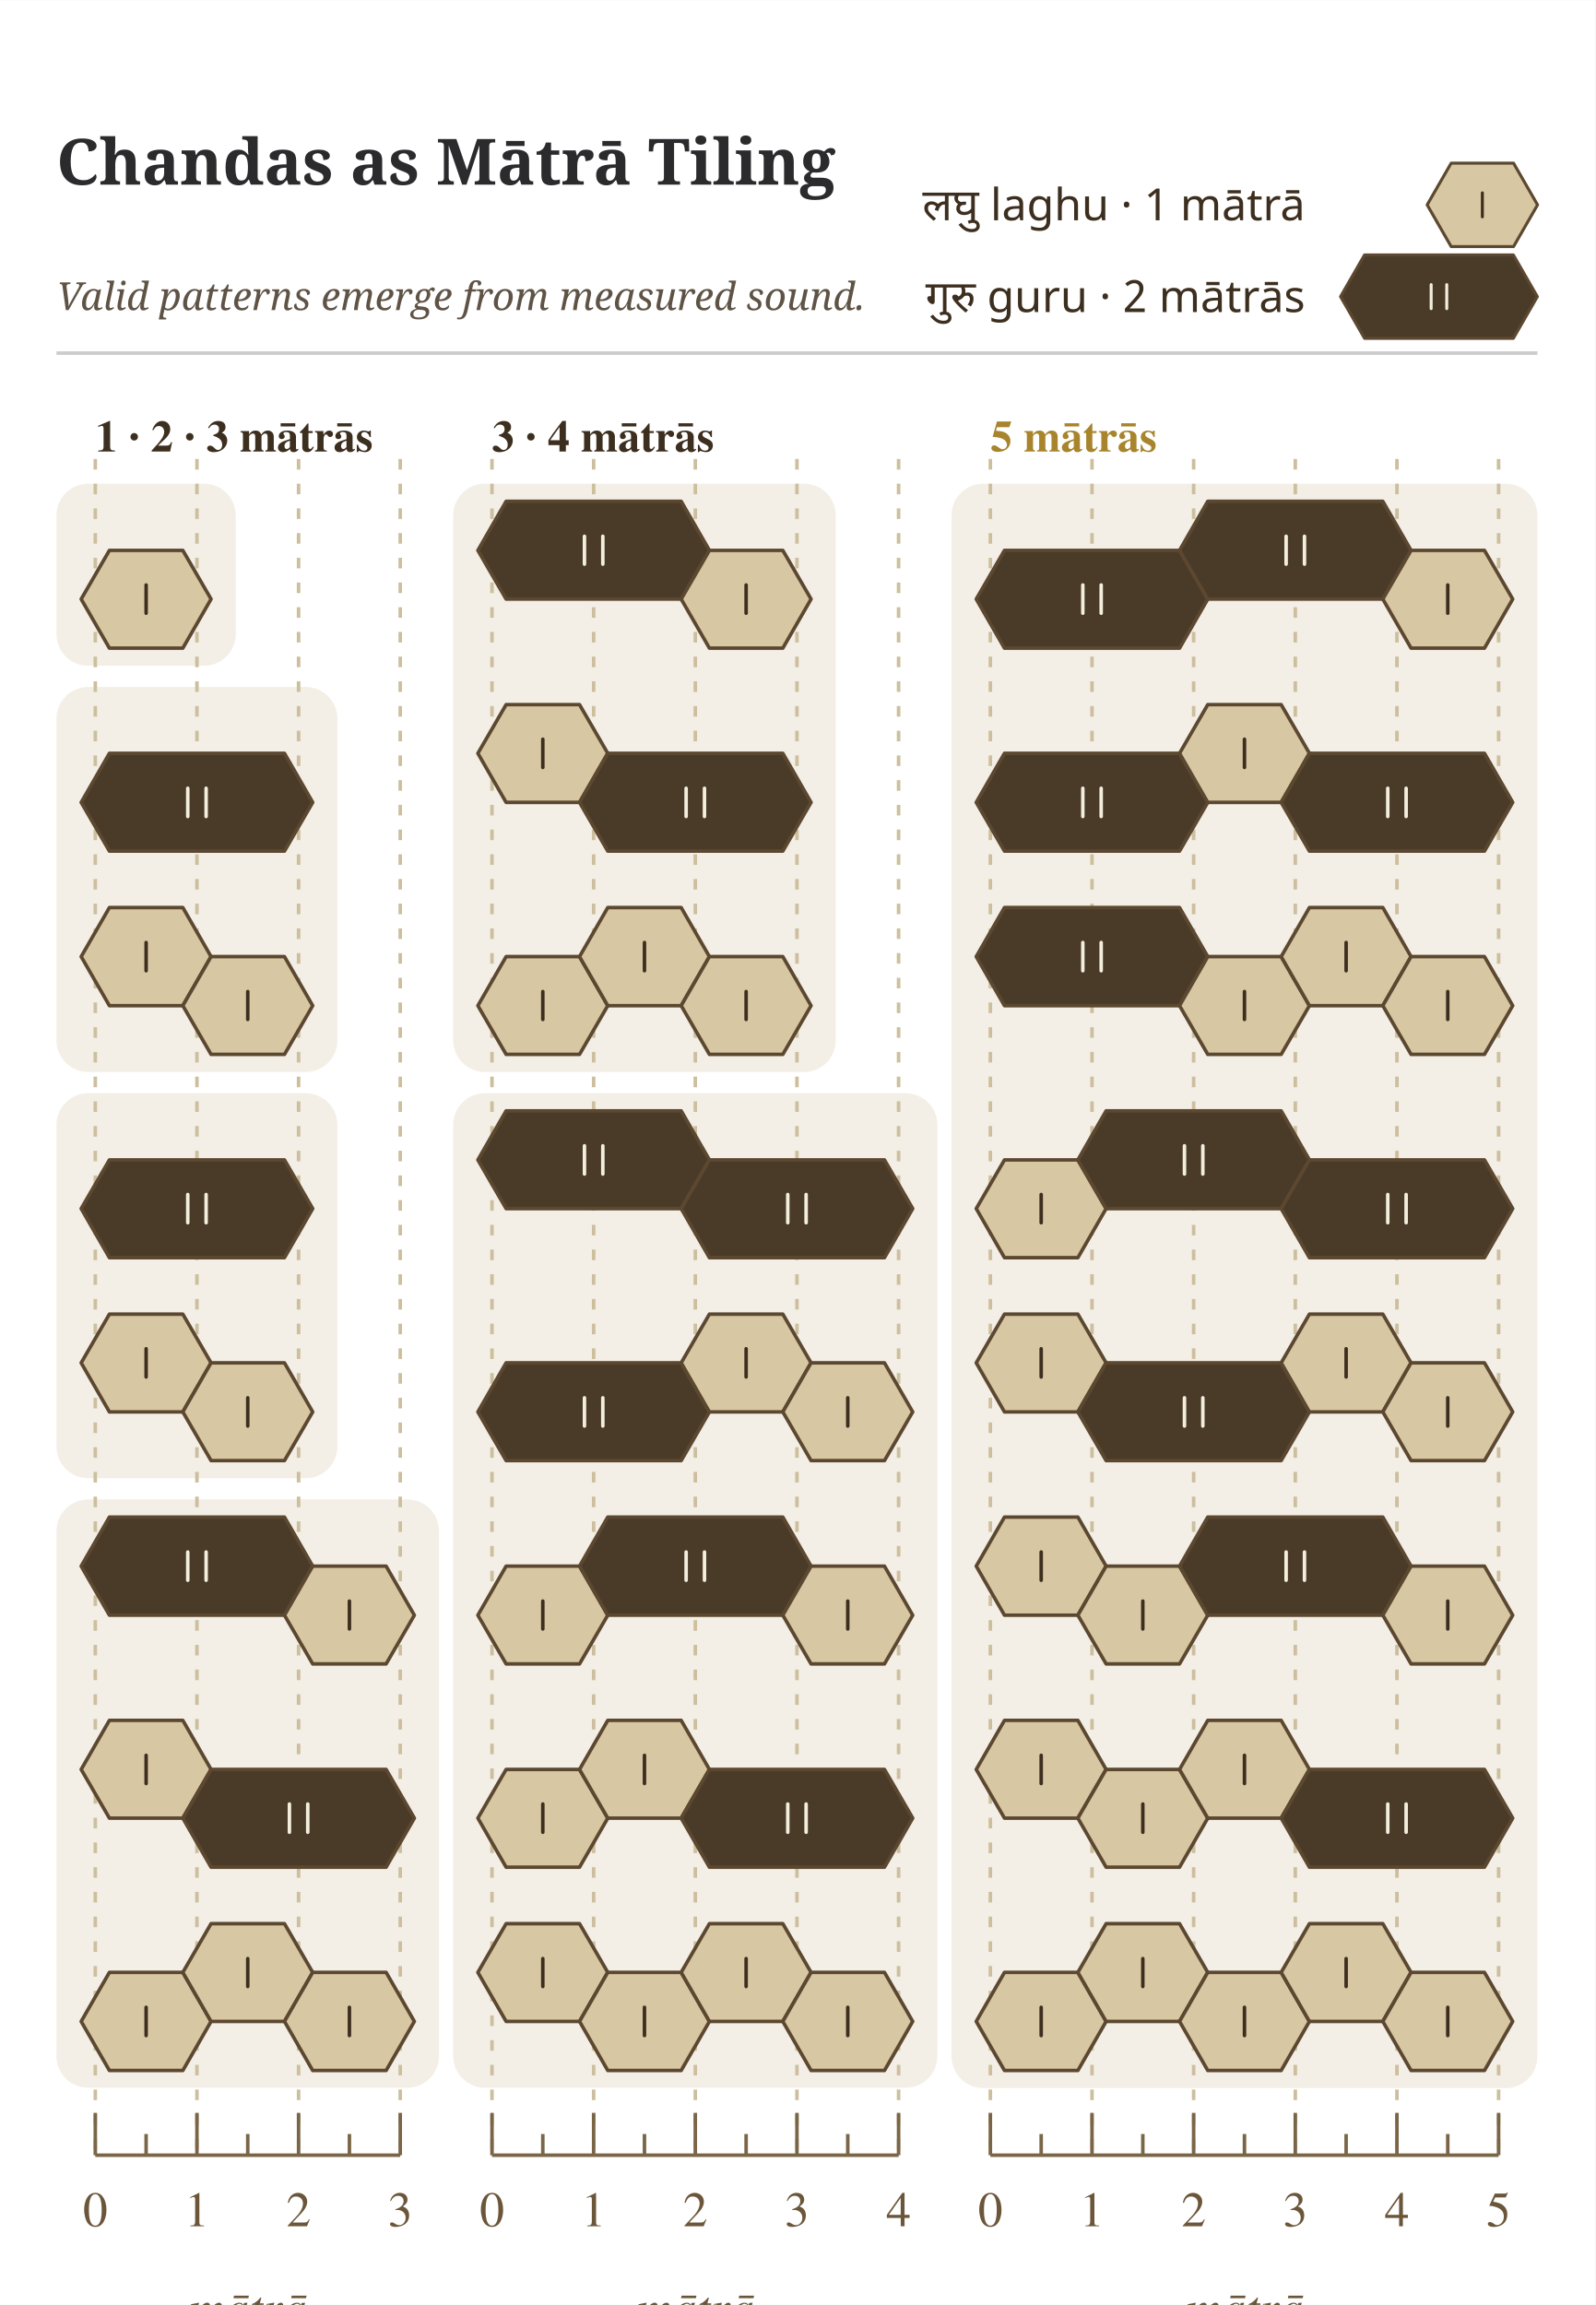
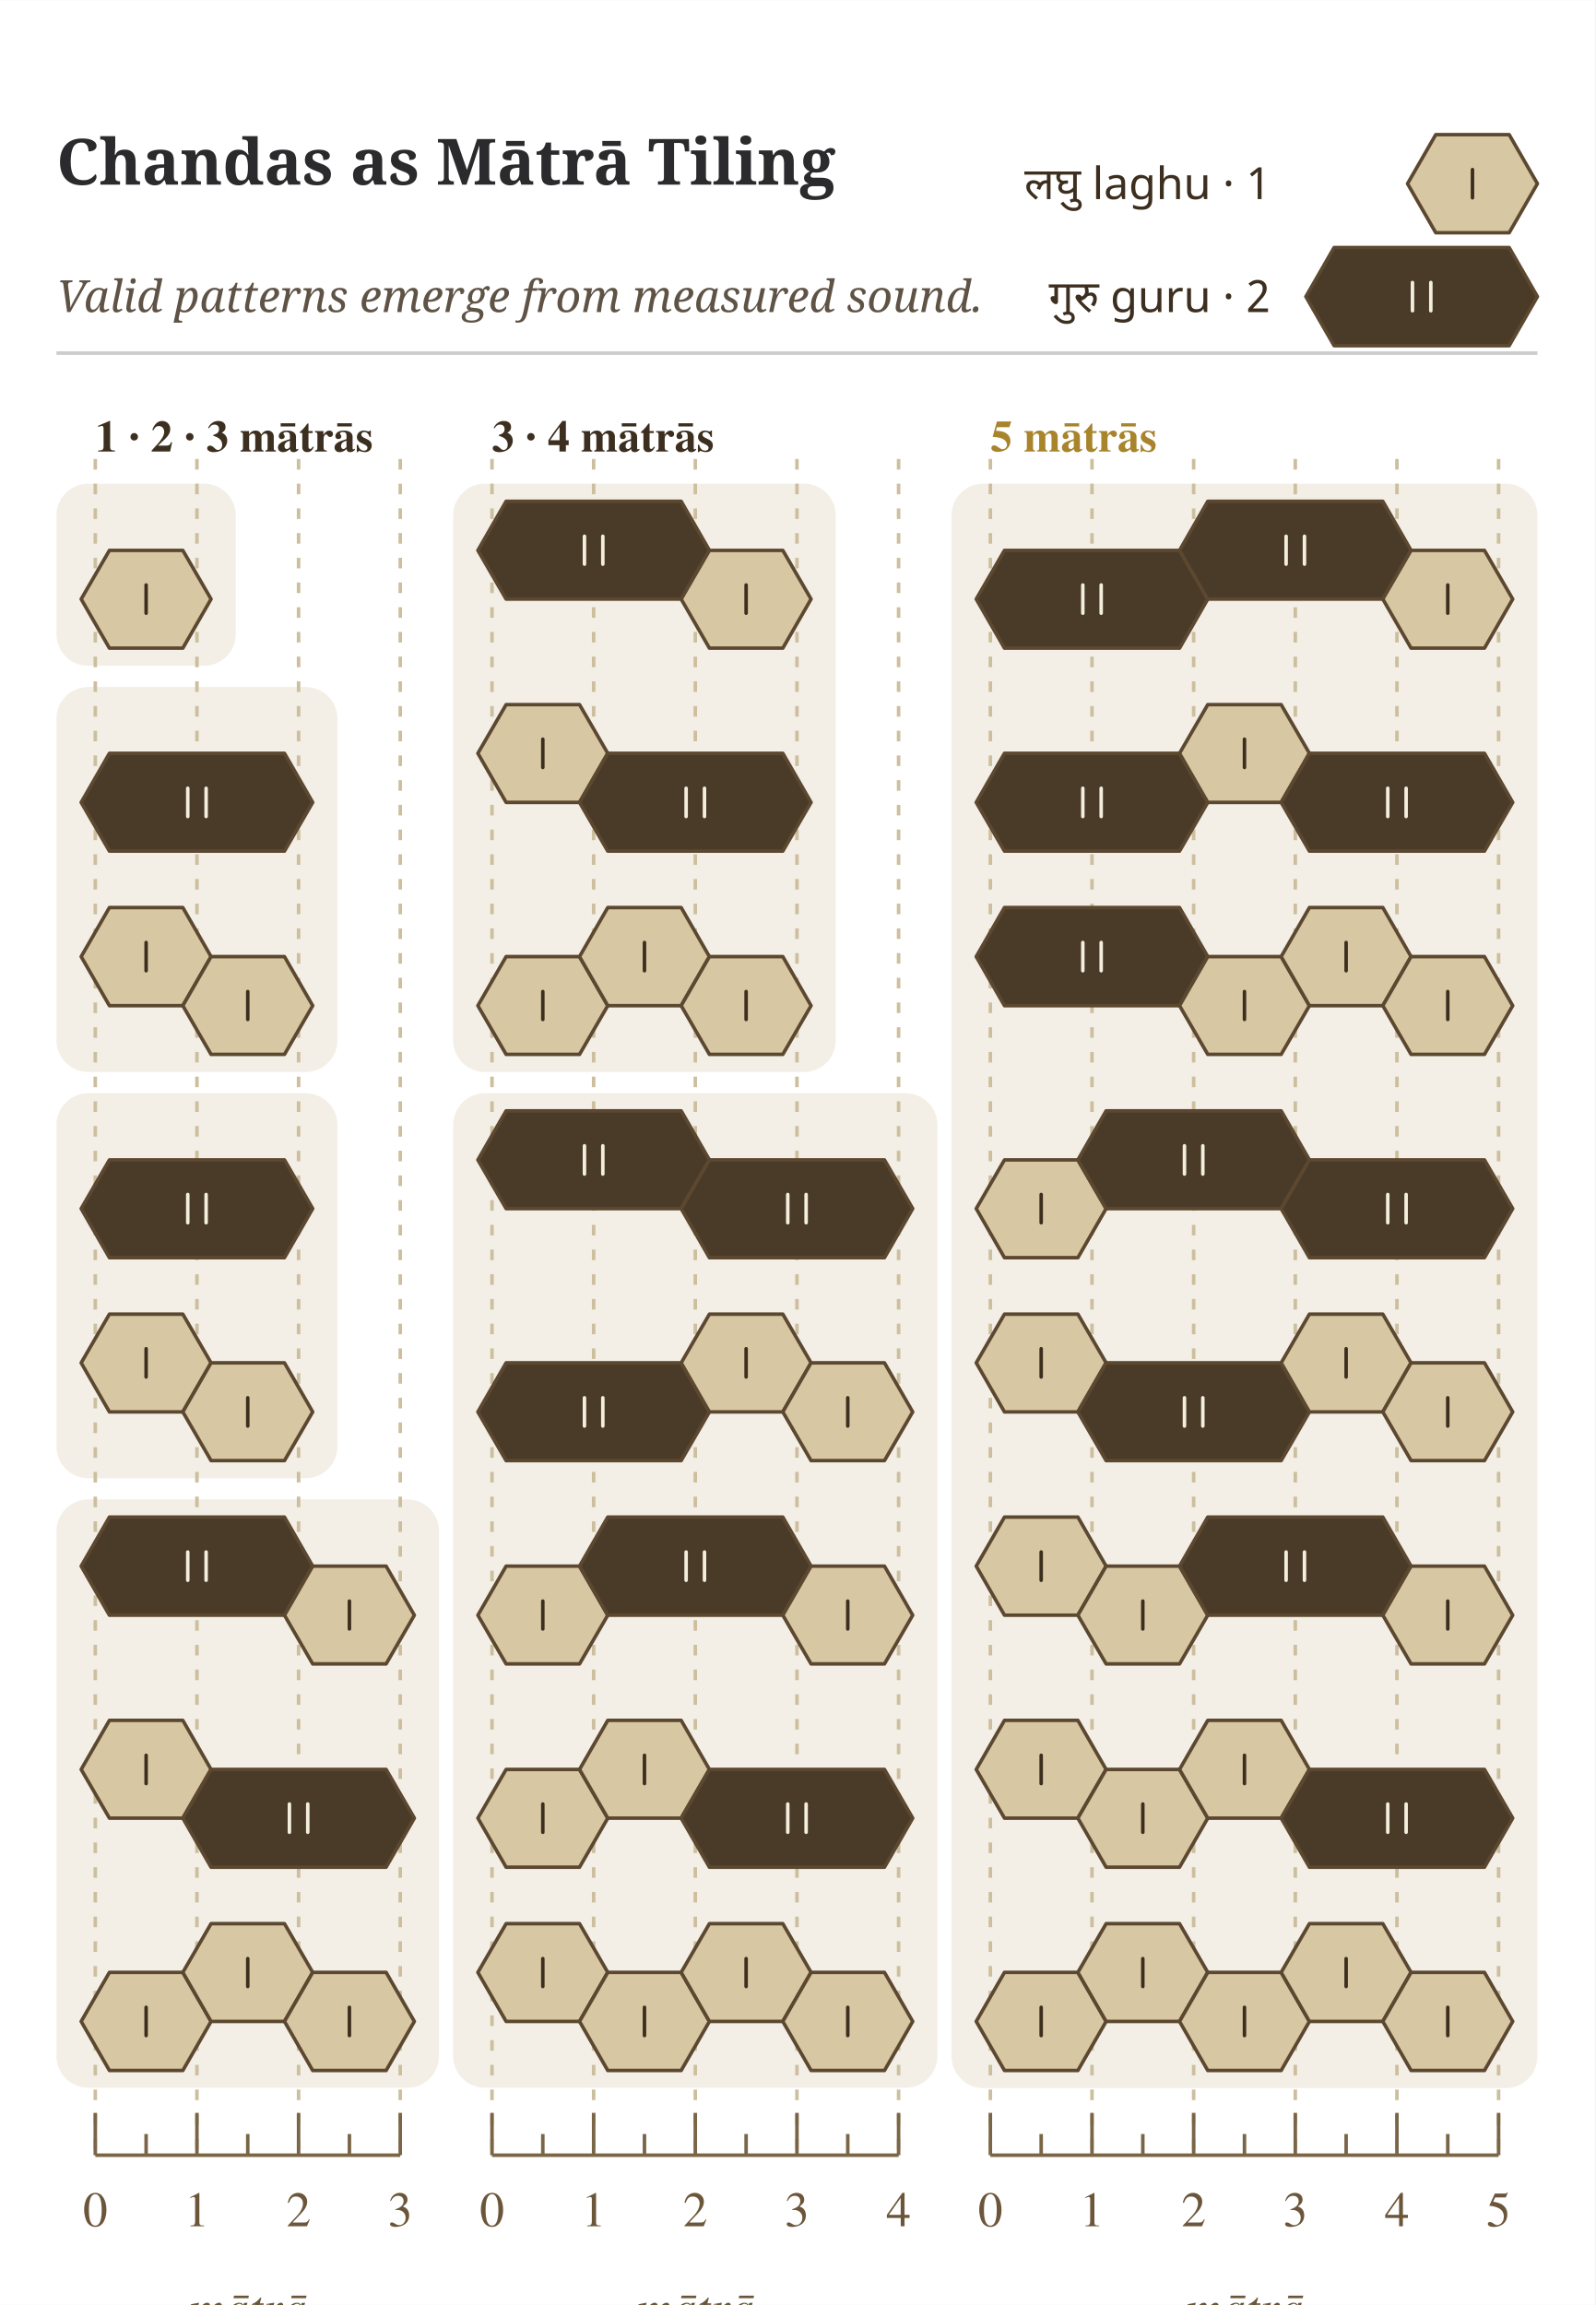
<svg xmlns="http://www.w3.org/2000/svg" viewBox="0 0 452 653" width="4.5in" height="6.502in" preserveAspectRatio="xMidYMid meet">
  <rect width="100%" height="100%" fill="#ffffff" />
  <rect x="16.0" y="137.0" width="50.8" height="51.6" rx="9" fill="#f3efe6" />
  <rect x="16.0" y="194.6" width="79.6" height="109.1" rx="9" fill="#f3efe6" />
  <rect x="16.0" y="309.7" width="79.6" height="109.1" rx="9" fill="#f3efe6" />
  <rect x="16.0" y="424.8" width="108.4" height="166.7" rx="9" fill="#f3efe6" />
  <rect x="128.4" y="137.0" width="108.4" height="166.7" rx="9" fill="#f3efe6" />
  <rect x="128.4" y="309.7" width="137.2" height="281.8" rx="9" fill="#f3efe6" />
  <rect x="269.6" y="137.0" width="166.0" height="454.6" rx="9" fill="#f3efe6" />
  <line x1="27.0" y1="130.0" x2="27.0" y2="610.6" stroke="#cdbf9e" stroke-width="1" stroke-dasharray="3,4" />
  <line x1="55.8" y1="130.0" x2="55.8" y2="610.6" stroke="#cdbf9e" stroke-width="1" stroke-dasharray="3,4" />
  <line x1="84.6" y1="130.0" x2="84.6" y2="610.6" stroke="#cdbf9e" stroke-width="1" stroke-dasharray="3,4" />
  <line x1="113.4" y1="130.0" x2="113.4" y2="610.6" stroke="#cdbf9e" stroke-width="1" stroke-dasharray="3,4" />
  <line x1="139.4" y1="130.0" x2="139.4" y2="610.6" stroke="#cdbf9e" stroke-width="1" stroke-dasharray="3,4" />
  <line x1="168.2" y1="130.0" x2="168.2" y2="610.6" stroke="#cdbf9e" stroke-width="1" stroke-dasharray="3,4" />
  <line x1="197.0" y1="130.0" x2="197.0" y2="610.6" stroke="#cdbf9e" stroke-width="1" stroke-dasharray="3,4" />
  <line x1="225.8" y1="130.0" x2="225.8" y2="610.6" stroke="#cdbf9e" stroke-width="1" stroke-dasharray="3,4" />
  <line x1="254.6" y1="130.0" x2="254.6" y2="610.6" stroke="#cdbf9e" stroke-width="1" stroke-dasharray="3,4" />
  <line x1="280.6" y1="130.0" x2="280.6" y2="610.6" stroke="#cdbf9e" stroke-width="1" stroke-dasharray="3,4" />
  <line x1="309.4" y1="130.0" x2="309.4" y2="610.6" stroke="#cdbf9e" stroke-width="1" stroke-dasharray="3,4" />
  <line x1="338.2" y1="130.0" x2="338.2" y2="610.6" stroke="#cdbf9e" stroke-width="1" stroke-dasharray="3,4" />
  <line x1="367.0" y1="130.0" x2="367.0" y2="610.6" stroke="#cdbf9e" stroke-width="1" stroke-dasharray="3,4" />
  <line x1="395.8" y1="130.0" x2="395.8" y2="610.6" stroke="#cdbf9e" stroke-width="1" stroke-dasharray="3,4" />
  <line x1="424.6" y1="130.0" x2="424.6" y2="610.6" stroke="#cdbf9e" stroke-width="1" stroke-dasharray="3,4" />
  <polygon points="31.0,155.9 51.8,155.9 59.8,169.7 51.8,183.6 31.0,183.6 23.0,169.7" fill="#d8c7a3" stroke="#5c4830" stroke-width="1" stroke-linejoin="round" />
  <line x1="41.4" y1="165.7" x2="41.4" y2="173.7" stroke="#3d2f1f" stroke-width="1.0" stroke-linecap="round" />
  <polygon points="31.0,213.4 80.6,213.4 88.6,227.3 80.6,241.1 31.0,241.1 23.0,227.3" fill="#4a3a28" stroke="#5c4830" stroke-width="1" stroke-linejoin="round" />
  <line x1="53.2" y1="223.3" x2="53.2" y2="231.3" stroke="#f4eedd" stroke-width="1.0" stroke-linecap="round" />
  <line x1="58.4" y1="223.3" x2="58.4" y2="231.3" stroke="#f4eedd" stroke-width="1.0" stroke-linecap="round" />
  <polygon points="31.0,257.1 51.8,257.1 59.8,271.0 51.8,284.9 31.0,284.9 23.0,271.0" fill="#d8c7a3" stroke="#5c4830" stroke-width="1" stroke-linejoin="round" />
  <polygon points="59.8,271.0 80.6,271.0 88.6,284.9 80.6,298.7 59.8,298.7 51.8,284.9" fill="#d8c7a3" stroke="#5c4830" stroke-width="1" stroke-linejoin="round" />
  <line x1="41.4" y1="267.0" x2="41.4" y2="275.0" stroke="#3d2f1f" stroke-width="1.0" stroke-linecap="round" />
  <line x1="70.2" y1="280.9" x2="70.2" y2="288.8" stroke="#3d2f1f" stroke-width="1.0" stroke-linecap="round" />
  <polygon points="31.0,328.6 80.6,328.6 88.6,342.4 80.6,356.3 31.0,356.3 23.0,342.4" fill="#4a3a28" stroke="#5c4830" stroke-width="1" stroke-linejoin="round" />
  <line x1="53.2" y1="338.4" x2="53.2" y2="346.4" stroke="#f4eedd" stroke-width="1.0" stroke-linecap="round" />
  <line x1="58.4" y1="338.4" x2="58.4" y2="346.4" stroke="#f4eedd" stroke-width="1.0" stroke-linecap="round" />
  <polygon points="31.0,372.3 51.8,372.3 59.8,386.1 51.8,400.0 31.0,400.0 23.0,386.1" fill="#d8c7a3" stroke="#5c4830" stroke-width="1" stroke-linejoin="round" />
  <polygon points="59.8,386.1 80.6,386.1 88.6,400.0 80.6,413.8 59.8,413.8 51.8,400.0" fill="#d8c7a3" stroke="#5c4830" stroke-width="1" stroke-linejoin="round" />
  <line x1="41.4" y1="382.1" x2="41.4" y2="390.1" stroke="#3d2f1f" stroke-width="1.0" stroke-linecap="round" />
  <line x1="70.2" y1="396.0" x2="70.2" y2="404.0" stroke="#3d2f1f" stroke-width="1.0" stroke-linecap="round" />
  <polygon points="31.0,429.8 80.6,429.8 88.6,443.7 80.6,457.6 31.0,457.6 23.0,443.7" fill="#4a3a28" stroke="#5c4830" stroke-width="1" stroke-linejoin="round" />
  <polygon points="88.6,443.7 109.4,443.7 117.4,457.6 109.4,471.4 88.6,471.4 80.6,457.6" fill="#d8c7a3" stroke="#5c4830" stroke-width="1" stroke-linejoin="round" />
  <line x1="53.2" y1="439.7" x2="53.2" y2="447.7" stroke="#f4eedd" stroke-width="1.0" stroke-linecap="round" />
  <line x1="58.4" y1="439.7" x2="58.4" y2="447.7" stroke="#f4eedd" stroke-width="1.0" stroke-linecap="round" />
  <line x1="99.0" y1="453.6" x2="99.0" y2="461.5" stroke="#3d2f1f" stroke-width="1.0" stroke-linecap="round" />
  <polygon points="31.0,487.4 51.8,487.4 59.8,501.3 51.8,515.1 31.0,515.1 23.0,501.3" fill="#d8c7a3" stroke="#5c4830" stroke-width="1" stroke-linejoin="round" />
  <polygon points="59.8,501.3 109.4,501.3 117.4,515.1 109.4,529.0 59.8,529.0 51.8,515.1" fill="#4a3a28" stroke="#5c4830" stroke-width="1" stroke-linejoin="round" />
  <line x1="41.4" y1="497.3" x2="41.4" y2="505.3" stroke="#3d2f1f" stroke-width="1.0" stroke-linecap="round" />
  <line x1="82.0" y1="511.1" x2="82.0" y2="519.1" stroke="#f4eedd" stroke-width="1.0" stroke-linecap="round" />
  <line x1="87.2" y1="511.1" x2="87.2" y2="519.1" stroke="#f4eedd" stroke-width="1.0" stroke-linecap="round" />
  <polygon points="31.0,558.8 51.8,558.8 59.8,572.7 51.8,586.6 31.0,586.6 23.0,572.7" fill="#d8c7a3" stroke="#5c4830" stroke-width="1" stroke-linejoin="round" />
  <polygon points="59.8,545.0 80.6,545.0 88.6,558.8 80.6,572.7 59.8,572.7 51.8,558.8" fill="#d8c7a3" stroke="#5c4830" stroke-width="1" stroke-linejoin="round" />
  <polygon points="88.6,558.8 109.4,558.8 117.4,572.7 109.4,586.6 88.6,586.6 80.6,572.7" fill="#d8c7a3" stroke="#5c4830" stroke-width="1" stroke-linejoin="round" />
  <line x1="41.4" y1="568.7" x2="41.4" y2="576.7" stroke="#3d2f1f" stroke-width="1.0" stroke-linecap="round" />
  <line x1="70.2" y1="554.9" x2="70.2" y2="562.8" stroke="#3d2f1f" stroke-width="1.0" stroke-linecap="round" />
  <line x1="99.0" y1="568.7" x2="99.0" y2="576.7" stroke="#3d2f1f" stroke-width="1.0" stroke-linecap="round" />
  <polygon points="143.4,142.0 193.0,142.0 201.0,155.9 193.0,169.7 143.4,169.7 135.4,155.9" fill="#4a3a28" stroke="#5c4830" stroke-width="1" stroke-linejoin="round" />
  <polygon points="201.0,155.9 221.8,155.9 229.8,169.7 221.8,183.6 201.0,183.6 193.0,169.7" fill="#d8c7a3" stroke="#5c4830" stroke-width="1" stroke-linejoin="round" />
  <line x1="165.6" y1="151.9" x2="165.6" y2="159.8" stroke="#f4eedd" stroke-width="1.0" stroke-linecap="round" />
  <line x1="170.8" y1="151.9" x2="170.8" y2="159.8" stroke="#f4eedd" stroke-width="1.0" stroke-linecap="round" />
  <line x1="211.4" y1="165.7" x2="211.4" y2="173.7" stroke="#3d2f1f" stroke-width="1.0" stroke-linecap="round" />
  <polygon points="143.4,199.6 164.2,199.6 172.2,213.4 164.2,227.3 143.4,227.3 135.4,213.4" fill="#d8c7a3" stroke="#5c4830" stroke-width="1" stroke-linejoin="round" />
  <polygon points="172.2,213.4 221.8,213.4 229.8,227.3 221.8,241.1 172.2,241.1 164.2,227.3" fill="#4a3a28" stroke="#5c4830" stroke-width="1" stroke-linejoin="round" />
  <line x1="153.8" y1="209.4" x2="153.8" y2="217.4" stroke="#3d2f1f" stroke-width="1.0" stroke-linecap="round" />
  <line x1="194.4" y1="223.3" x2="194.4" y2="231.3" stroke="#f4eedd" stroke-width="1.0" stroke-linecap="round" />
  <line x1="199.6" y1="223.3" x2="199.6" y2="231.3" stroke="#f4eedd" stroke-width="1.0" stroke-linecap="round" />
  <polygon points="143.4,271.0 164.2,271.0 172.2,284.9 164.2,298.7 143.4,298.7 135.4,284.9" fill="#d8c7a3" stroke="#5c4830" stroke-width="1" stroke-linejoin="round" />
  <polygon points="172.2,257.1 193.0,257.1 201.0,271.0 193.0,284.9 172.2,284.9 164.2,271.0" fill="#d8c7a3" stroke="#5c4830" stroke-width="1" stroke-linejoin="round" />
  <polygon points="201.0,271.0 221.8,271.0 229.8,284.9 221.8,298.7 201.0,298.7 193.0,284.9" fill="#d8c7a3" stroke="#5c4830" stroke-width="1" stroke-linejoin="round" />
  <line x1="153.8" y1="280.9" x2="153.8" y2="288.8" stroke="#3d2f1f" stroke-width="1.0" stroke-linecap="round" />
  <line x1="182.6" y1="267.0" x2="182.6" y2="275.0" stroke="#3d2f1f" stroke-width="1.0" stroke-linecap="round" />
  <line x1="211.4" y1="280.9" x2="211.4" y2="288.8" stroke="#3d2f1f" stroke-width="1.0" stroke-linecap="round" />
  <polygon points="143.4,314.7 193.0,314.7 201.0,328.6 193.0,342.4 143.4,342.4 135.4,328.6" fill="#4a3a28" stroke="#5c4830" stroke-width="1" stroke-linejoin="round" />
  <polygon points="201.0,328.6 250.6,328.6 258.6,342.4 250.6,356.3 201.0,356.3 193.0,342.4" fill="#4a3a28" stroke="#5c4830" stroke-width="1" stroke-linejoin="round" />
  <line x1="165.6" y1="324.6" x2="165.6" y2="332.6" stroke="#f4eedd" stroke-width="1.0" stroke-linecap="round" />
  <line x1="170.8" y1="324.6" x2="170.8" y2="332.6" stroke="#f4eedd" stroke-width="1.0" stroke-linecap="round" />
  <line x1="223.2" y1="338.4" x2="223.2" y2="346.4" stroke="#f4eedd" stroke-width="1.0" stroke-linecap="round" />
  <line x1="228.4" y1="338.4" x2="228.4" y2="346.4" stroke="#f4eedd" stroke-width="1.0" stroke-linecap="round" />
  <polygon points="143.4,386.1 193.0,386.1 201.0,400.0 193.0,413.8 143.4,413.8 135.4,400.0" fill="#4a3a28" stroke="#5c4830" stroke-width="1" stroke-linejoin="round" />
  <polygon points="201.0,372.3 221.8,372.3 229.8,386.1 221.8,400.0 201.0,400.0 193.0,386.1" fill="#d8c7a3" stroke="#5c4830" stroke-width="1" stroke-linejoin="round" />
  <polygon points="229.8,386.1 250.6,386.1 258.6,400.0 250.6,413.8 229.8,413.8 221.8,400.0" fill="#d8c7a3" stroke="#5c4830" stroke-width="1" stroke-linejoin="round" />
  <line x1="165.6" y1="396.0" x2="165.6" y2="404.0" stroke="#f4eedd" stroke-width="1.0" stroke-linecap="round" />
  <line x1="170.8" y1="396.0" x2="170.8" y2="404.0" stroke="#f4eedd" stroke-width="1.0" stroke-linecap="round" />
  <line x1="211.4" y1="382.1" x2="211.4" y2="390.1" stroke="#3d2f1f" stroke-width="1.0" stroke-linecap="round" />
  <line x1="240.2" y1="396.0" x2="240.2" y2="404.0" stroke="#3d2f1f" stroke-width="1.0" stroke-linecap="round" />
  <polygon points="143.4,443.7 164.2,443.7 172.2,457.6 164.2,471.4 143.4,471.4 135.4,457.6" fill="#d8c7a3" stroke="#5c4830" stroke-width="1" stroke-linejoin="round" />
  <polygon points="172.2,429.8 221.8,429.8 229.8,443.7 221.8,457.6 172.2,457.6 164.2,443.7" fill="#4a3a28" stroke="#5c4830" stroke-width="1" stroke-linejoin="round" />
  <polygon points="229.8,443.7 250.6,443.7 258.6,457.6 250.6,471.4 229.8,471.4 221.8,457.6" fill="#d8c7a3" stroke="#5c4830" stroke-width="1" stroke-linejoin="round" />
  <line x1="153.8" y1="453.6" x2="153.8" y2="461.5" stroke="#3d2f1f" stroke-width="1.0" stroke-linecap="round" />
  <line x1="194.4" y1="439.7" x2="194.4" y2="447.7" stroke="#f4eedd" stroke-width="1.0" stroke-linecap="round" />
  <line x1="199.6" y1="439.7" x2="199.6" y2="447.7" stroke="#f4eedd" stroke-width="1.0" stroke-linecap="round" />
  <line x1="240.2" y1="453.6" x2="240.2" y2="461.5" stroke="#3d2f1f" stroke-width="1.0" stroke-linecap="round" />
  <polygon points="143.4,501.3 164.2,501.3 172.2,515.1 164.2,529.0 143.4,529.0 135.4,515.1" fill="#d8c7a3" stroke="#5c4830" stroke-width="1" stroke-linejoin="round" />
  <polygon points="172.2,487.4 193.0,487.4 201.0,501.3 193.0,515.1 172.2,515.1 164.2,501.3" fill="#d8c7a3" stroke="#5c4830" stroke-width="1" stroke-linejoin="round" />
  <polygon points="201.0,501.3 250.6,501.3 258.6,515.1 250.6,529.0 201.0,529.0 193.0,515.1" fill="#4a3a28" stroke="#5c4830" stroke-width="1" stroke-linejoin="round" />
  <line x1="153.8" y1="511.1" x2="153.8" y2="519.1" stroke="#3d2f1f" stroke-width="1.0" stroke-linecap="round" />
  <line x1="182.6" y1="497.3" x2="182.6" y2="505.3" stroke="#3d2f1f" stroke-width="1.0" stroke-linecap="round" />
  <line x1="223.2" y1="511.1" x2="223.2" y2="519.1" stroke="#f4eedd" stroke-width="1.0" stroke-linecap="round" />
  <line x1="228.4" y1="511.1" x2="228.4" y2="519.1" stroke="#f4eedd" stroke-width="1.0" stroke-linecap="round" />
  <polygon points="143.4,545.0 164.2,545.0 172.2,558.8 164.2,572.7 143.4,572.7 135.4,558.8" fill="#d8c7a3" stroke="#5c4830" stroke-width="1" stroke-linejoin="round" />
  <polygon points="172.2,558.8 193.0,558.8 201.0,572.7 193.0,586.6 172.2,586.6 164.2,572.7" fill="#d8c7a3" stroke="#5c4830" stroke-width="1" stroke-linejoin="round" />
  <polygon points="201.0,545.0 221.8,545.0 229.8,558.8 221.8,572.7 201.0,572.7 193.0,558.8" fill="#d8c7a3" stroke="#5c4830" stroke-width="1" stroke-linejoin="round" />
  <polygon points="229.8,558.8 250.6,558.8 258.6,572.7 250.6,586.6 229.8,586.6 221.8,572.7" fill="#d8c7a3" stroke="#5c4830" stroke-width="1" stroke-linejoin="round" />
  <line x1="153.8" y1="554.9" x2="153.8" y2="562.8" stroke="#3d2f1f" stroke-width="1.0" stroke-linecap="round" />
  <line x1="182.6" y1="568.7" x2="182.6" y2="576.7" stroke="#3d2f1f" stroke-width="1.0" stroke-linecap="round" />
  <line x1="211.4" y1="554.9" x2="211.4" y2="562.8" stroke="#3d2f1f" stroke-width="1.0" stroke-linecap="round" />
  <line x1="240.2" y1="568.7" x2="240.2" y2="576.7" stroke="#3d2f1f" stroke-width="1.0" stroke-linecap="round" />
  <polygon points="284.6,155.9 334.2,155.9 342.2,169.7 334.2,183.6 284.6,183.6 276.6,169.7" fill="#4a3a28" stroke="#5c4830" stroke-width="1" stroke-linejoin="round" />
  <polygon points="342.2,142.0 391.8,142.0 399.8,155.9 391.8,169.7 342.2,169.7 334.2,155.9" fill="#4a3a28" stroke="#5c4830" stroke-width="1" stroke-linejoin="round" />
  <polygon points="399.8,155.9 420.6,155.9 428.6,169.7 420.6,183.6 399.8,183.6 391.8,169.7" fill="#d8c7a3" stroke="#5c4830" stroke-width="1" stroke-linejoin="round" />
  <line x1="306.8" y1="165.7" x2="306.8" y2="173.7" stroke="#f4eedd" stroke-width="1.0" stroke-linecap="round" />
  <line x1="312.0" y1="165.7" x2="312.0" y2="173.7" stroke="#f4eedd" stroke-width="1.0" stroke-linecap="round" />
  <line x1="364.4" y1="151.9" x2="364.4" y2="159.8" stroke="#f4eedd" stroke-width="1.0" stroke-linecap="round" />
  <line x1="369.6" y1="151.9" x2="369.6" y2="159.8" stroke="#f4eedd" stroke-width="1.0" stroke-linecap="round" />
  <line x1="410.2" y1="165.7" x2="410.2" y2="173.7" stroke="#3d2f1f" stroke-width="1.0" stroke-linecap="round" />
  <polygon points="284.6,213.4 334.2,213.4 342.2,227.3 334.2,241.1 284.6,241.1 276.6,227.3" fill="#4a3a28" stroke="#5c4830" stroke-width="1" stroke-linejoin="round" />
  <polygon points="342.2,199.6 363.0,199.6 371.0,213.4 363.0,227.3 342.2,227.3 334.2,213.4" fill="#d8c7a3" stroke="#5c4830" stroke-width="1" stroke-linejoin="round" />
  <polygon points="371.0,213.4 420.6,213.4 428.6,227.3 420.6,241.1 371.0,241.1 363.0,227.3" fill="#4a3a28" stroke="#5c4830" stroke-width="1" stroke-linejoin="round" />
  <line x1="306.8" y1="223.3" x2="306.8" y2="231.3" stroke="#f4eedd" stroke-width="1.0" stroke-linecap="round" />
  <line x1="312.0" y1="223.3" x2="312.0" y2="231.3" stroke="#f4eedd" stroke-width="1.0" stroke-linecap="round" />
  <line x1="352.6" y1="209.4" x2="352.6" y2="217.4" stroke="#3d2f1f" stroke-width="1.0" stroke-linecap="round" />
  <line x1="393.2" y1="223.3" x2="393.2" y2="231.3" stroke="#f4eedd" stroke-width="1.0" stroke-linecap="round" />
  <line x1="398.4" y1="223.3" x2="398.4" y2="231.3" stroke="#f4eedd" stroke-width="1.0" stroke-linecap="round" />
  <polygon points="284.6,257.1 334.2,257.1 342.2,271.0 334.2,284.9 284.6,284.9 276.6,271.0" fill="#4a3a28" stroke="#5c4830" stroke-width="1" stroke-linejoin="round" />
  <polygon points="342.2,271.0 363.0,271.0 371.0,284.9 363.0,298.7 342.2,298.7 334.2,284.9" fill="#d8c7a3" stroke="#5c4830" stroke-width="1" stroke-linejoin="round" />
  <polygon points="371.0,257.1 391.8,257.1 399.8,271.0 391.8,284.9 371.0,284.9 363.0,271.0" fill="#d8c7a3" stroke="#5c4830" stroke-width="1" stroke-linejoin="round" />
  <polygon points="399.8,271.0 420.6,271.0 428.6,284.9 420.6,298.7 399.8,298.7 391.8,284.9" fill="#d8c7a3" stroke="#5c4830" stroke-width="1" stroke-linejoin="round" />
  <line x1="306.8" y1="267.0" x2="306.8" y2="275.0" stroke="#f4eedd" stroke-width="1.0" stroke-linecap="round" />
  <line x1="312.0" y1="267.0" x2="312.0" y2="275.0" stroke="#f4eedd" stroke-width="1.0" stroke-linecap="round" />
  <line x1="352.6" y1="280.9" x2="352.6" y2="288.8" stroke="#3d2f1f" stroke-width="1.0" stroke-linecap="round" />
  <line x1="381.4" y1="267.0" x2="381.4" y2="275.0" stroke="#3d2f1f" stroke-width="1.0" stroke-linecap="round" />
  <line x1="410.2" y1="280.9" x2="410.2" y2="288.8" stroke="#3d2f1f" stroke-width="1.0" stroke-linecap="round" />
  <polygon points="284.6,328.6 305.4,328.6 313.4,342.4 305.4,356.3 284.6,356.3 276.6,342.4" fill="#d8c7a3" stroke="#5c4830" stroke-width="1" stroke-linejoin="round" />
  <polygon points="313.4,314.7 363.0,314.7 371.0,328.6 363.0,342.4 313.4,342.4 305.4,328.6" fill="#4a3a28" stroke="#5c4830" stroke-width="1" stroke-linejoin="round" />
  <polygon points="371.0,328.6 420.6,328.6 428.6,342.4 420.6,356.3 371.0,356.3 363.0,342.4" fill="#4a3a28" stroke="#5c4830" stroke-width="1" stroke-linejoin="round" />
  <line x1="295.0" y1="338.4" x2="295.0" y2="346.4" stroke="#3d2f1f" stroke-width="1.0" stroke-linecap="round" />
  <line x1="335.6" y1="324.6" x2="335.6" y2="332.6" stroke="#f4eedd" stroke-width="1.0" stroke-linecap="round" />
  <line x1="340.8" y1="324.6" x2="340.8" y2="332.6" stroke="#f4eedd" stroke-width="1.0" stroke-linecap="round" />
  <line x1="393.2" y1="338.4" x2="393.2" y2="346.4" stroke="#f4eedd" stroke-width="1.0" stroke-linecap="round" />
  <line x1="398.4" y1="338.4" x2="398.4" y2="346.4" stroke="#f4eedd" stroke-width="1.0" stroke-linecap="round" />
  <polygon points="284.6,372.3 305.4,372.3 313.4,386.1 305.4,400.0 284.6,400.0 276.6,386.1" fill="#d8c7a3" stroke="#5c4830" stroke-width="1" stroke-linejoin="round" />
  <polygon points="313.4,386.1 363.0,386.1 371.0,400.0 363.0,413.8 313.4,413.8 305.4,400.0" fill="#4a3a28" stroke="#5c4830" stroke-width="1" stroke-linejoin="round" />
  <polygon points="371.0,372.3 391.8,372.3 399.8,386.1 391.8,400.0 371.0,400.0 363.0,386.1" fill="#d8c7a3" stroke="#5c4830" stroke-width="1" stroke-linejoin="round" />
  <polygon points="399.8,386.1 420.6,386.1 428.6,400.0 420.6,413.8 399.8,413.8 391.8,400.0" fill="#d8c7a3" stroke="#5c4830" stroke-width="1" stroke-linejoin="round" />
  <line x1="295.0" y1="382.1" x2="295.0" y2="390.1" stroke="#3d2f1f" stroke-width="1.0" stroke-linecap="round" />
  <line x1="335.6" y1="396.0" x2="335.6" y2="404.0" stroke="#f4eedd" stroke-width="1.0" stroke-linecap="round" />
  <line x1="340.8" y1="396.0" x2="340.8" y2="404.0" stroke="#f4eedd" stroke-width="1.0" stroke-linecap="round" />
  <line x1="381.4" y1="382.1" x2="381.4" y2="390.1" stroke="#3d2f1f" stroke-width="1.0" stroke-linecap="round" />
  <line x1="410.2" y1="396.0" x2="410.2" y2="404.0" stroke="#3d2f1f" stroke-width="1.0" stroke-linecap="round" />
  <polygon points="284.6,429.8 305.4,429.8 313.4,443.7 305.4,457.6 284.6,457.6 276.6,443.7" fill="#d8c7a3" stroke="#5c4830" stroke-width="1" stroke-linejoin="round" />
  <polygon points="313.4,443.7 334.2,443.7 342.2,457.6 334.2,471.4 313.4,471.4 305.4,457.6" fill="#d8c7a3" stroke="#5c4830" stroke-width="1" stroke-linejoin="round" />
  <polygon points="342.2,429.8 391.8,429.8 399.8,443.7 391.8,457.6 342.2,457.6 334.2,443.7" fill="#4a3a28" stroke="#5c4830" stroke-width="1" stroke-linejoin="round" />
  <polygon points="399.8,443.7 420.6,443.7 428.6,457.6 420.6,471.4 399.8,471.4 391.8,457.6" fill="#d8c7a3" stroke="#5c4830" stroke-width="1" stroke-linejoin="round" />
  <line x1="295.0" y1="439.7" x2="295.0" y2="447.7" stroke="#3d2f1f" stroke-width="1.0" stroke-linecap="round" />
  <line x1="323.8" y1="453.6" x2="323.8" y2="461.5" stroke="#3d2f1f" stroke-width="1.0" stroke-linecap="round" />
  <line x1="364.4" y1="439.7" x2="364.4" y2="447.7" stroke="#f4eedd" stroke-width="1.0" stroke-linecap="round" />
  <line x1="369.6" y1="439.7" x2="369.6" y2="447.7" stroke="#f4eedd" stroke-width="1.0" stroke-linecap="round" />
  <line x1="410.2" y1="453.6" x2="410.2" y2="461.5" stroke="#3d2f1f" stroke-width="1.0" stroke-linecap="round" />
  <polygon points="284.6,487.4 305.4,487.4 313.4,501.3 305.4,515.1 284.6,515.1 276.6,501.3" fill="#d8c7a3" stroke="#5c4830" stroke-width="1" stroke-linejoin="round" />
  <polygon points="313.4,501.3 334.2,501.3 342.2,515.1 334.2,529.0 313.4,529.0 305.4,515.1" fill="#d8c7a3" stroke="#5c4830" stroke-width="1" stroke-linejoin="round" />
  <polygon points="342.2,487.4 363.0,487.4 371.0,501.3 363.0,515.1 342.2,515.1 334.2,501.3" fill="#d8c7a3" stroke="#5c4830" stroke-width="1" stroke-linejoin="round" />
  <polygon points="371.0,501.3 420.6,501.3 428.6,515.1 420.6,529.0 371.0,529.0 363.0,515.1" fill="#4a3a28" stroke="#5c4830" stroke-width="1" stroke-linejoin="round" />
  <line x1="295.0" y1="497.3" x2="295.0" y2="505.3" stroke="#3d2f1f" stroke-width="1.0" stroke-linecap="round" />
  <line x1="323.8" y1="511.1" x2="323.8" y2="519.1" stroke="#3d2f1f" stroke-width="1.0" stroke-linecap="round" />
  <line x1="352.6" y1="497.3" x2="352.6" y2="505.3" stroke="#3d2f1f" stroke-width="1.0" stroke-linecap="round" />
  <line x1="393.2" y1="511.1" x2="393.2" y2="519.1" stroke="#f4eedd" stroke-width="1.0" stroke-linecap="round" />
  <line x1="398.4" y1="511.1" x2="398.4" y2="519.1" stroke="#f4eedd" stroke-width="1.0" stroke-linecap="round" />
  <polygon points="284.6,558.8 305.4,558.8 313.4,572.7 305.4,586.6 284.6,586.6 276.6,572.7" fill="#d8c7a3" stroke="#5c4830" stroke-width="1" stroke-linejoin="round" />
  <polygon points="313.4,545.0 334.2,545.0 342.2,558.8 334.2,572.7 313.4,572.7 305.4,558.8" fill="#d8c7a3" stroke="#5c4830" stroke-width="1" stroke-linejoin="round" />
  <polygon points="342.2,558.8 363.0,558.8 371.0,572.7 363.0,586.6 342.2,586.6 334.2,572.7" fill="#d8c7a3" stroke="#5c4830" stroke-width="1" stroke-linejoin="round" />
  <polygon points="371.0,545.0 391.8,545.0 399.8,558.8 391.8,572.7 371.0,572.7 363.0,558.8" fill="#d8c7a3" stroke="#5c4830" stroke-width="1" stroke-linejoin="round" />
  <polygon points="399.8,558.8 420.6,558.8 428.6,572.7 420.6,586.6 399.8,586.6 391.8,572.7" fill="#d8c7a3" stroke="#5c4830" stroke-width="1" stroke-linejoin="round" />
  <line x1="295.0" y1="568.7" x2="295.0" y2="576.7" stroke="#3d2f1f" stroke-width="1.0" stroke-linecap="round" />
  <line x1="323.8" y1="554.9" x2="323.8" y2="562.8" stroke="#3d2f1f" stroke-width="1.0" stroke-linecap="round" />
  <line x1="352.6" y1="568.7" x2="352.6" y2="576.7" stroke="#3d2f1f" stroke-width="1.0" stroke-linecap="round" />
  <line x1="381.4" y1="554.9" x2="381.4" y2="562.8" stroke="#3d2f1f" stroke-width="1.0" stroke-linecap="round" />
  <line x1="410.2" y1="568.7" x2="410.2" y2="576.7" stroke="#3d2f1f" stroke-width="1.0" stroke-linecap="round" />
  <text x="27.0" y="124.0" font-family="Charter, Georgia, Times, serif" font-size="12.6" font-weight="700" font-style="normal" text-anchor="start" dominant-baseline="middle" fill="#3d2f1f">1 · 2 · 3 mātrās</text>
  <line x1="27.0" y1="610.6" x2="113.4" y2="610.6" stroke="#7a6647" stroke-width="1" />
  <line x1="27.0" y1="610.6" x2="27.0" y2="598.6" stroke="#7a6647" stroke-width="1" />
  <text x="27.0" y="626.6" font-family="Charter, Georgia, Times, serif" font-size="14.0" font-weight="400" font-style="normal" text-anchor="middle" dominant-baseline="middle" fill="#6b563a">0</text>
  <line x1="41.4" y1="610.6" x2="41.4" y2="604.6" stroke="#7a6647" stroke-width="1" />
  <line x1="55.8" y1="610.6" x2="55.8" y2="598.6" stroke="#7a6647" stroke-width="1" />
  <text x="55.8" y="626.6" font-family="Charter, Georgia, Times, serif" font-size="14.0" font-weight="400" font-style="normal" text-anchor="middle" dominant-baseline="middle" fill="#6b563a">1</text>
  <line x1="70.2" y1="610.6" x2="70.2" y2="604.6" stroke="#7a6647" stroke-width="1" />
  <line x1="84.6" y1="610.6" x2="84.6" y2="598.6" stroke="#7a6647" stroke-width="1" />
  <text x="84.6" y="626.6" font-family="Charter, Georgia, Times, serif" font-size="14.0" font-weight="400" font-style="normal" text-anchor="middle" dominant-baseline="middle" fill="#6b563a">2</text>
  <line x1="99.0" y1="610.6" x2="99.0" y2="604.6" stroke="#7a6647" stroke-width="1" />
  <line x1="113.4" y1="610.6" x2="113.4" y2="598.6" stroke="#7a6647" stroke-width="1" />
  <text x="113.4" y="626.6" font-family="Charter, Georgia, Times, serif" font-size="14.0" font-weight="400" font-style="normal" text-anchor="middle" dominant-baseline="middle" fill="#6b563a">3</text>
  <text x="70.2" y="654.6" font-family="Charter, Georgia, Times, serif" font-size="14.0" font-weight="400" font-style="italic" text-anchor="middle" dominant-baseline="middle" fill="#6b563a">mātrā</text>
  <text x="139.4" y="124.0" font-family="Charter, Georgia, Times, serif" font-size="12.6" font-weight="700" font-style="normal" text-anchor="start" dominant-baseline="middle" fill="#3d2f1f">3 · 4 mātrās</text>
  <line x1="139.4" y1="610.6" x2="254.6" y2="610.6" stroke="#7a6647" stroke-width="1" />
  <line x1="139.4" y1="610.6" x2="139.4" y2="598.6" stroke="#7a6647" stroke-width="1" />
  <text x="139.4" y="626.6" font-family="Charter, Georgia, Times, serif" font-size="14.0" font-weight="400" font-style="normal" text-anchor="middle" dominant-baseline="middle" fill="#6b563a">0</text>
  <line x1="153.8" y1="610.6" x2="153.8" y2="604.6" stroke="#7a6647" stroke-width="1" />
  <line x1="168.2" y1="610.6" x2="168.2" y2="598.6" stroke="#7a6647" stroke-width="1" />
  <text x="168.2" y="626.6" font-family="Charter, Georgia, Times, serif" font-size="14.0" font-weight="400" font-style="normal" text-anchor="middle" dominant-baseline="middle" fill="#6b563a">1</text>
  <line x1="182.6" y1="610.6" x2="182.6" y2="604.6" stroke="#7a6647" stroke-width="1" />
  <line x1="197.0" y1="610.6" x2="197.0" y2="598.6" stroke="#7a6647" stroke-width="1" />
  <text x="197.0" y="626.6" font-family="Charter, Georgia, Times, serif" font-size="14.0" font-weight="400" font-style="normal" text-anchor="middle" dominant-baseline="middle" fill="#6b563a">2</text>
  <line x1="211.4" y1="610.6" x2="211.4" y2="604.6" stroke="#7a6647" stroke-width="1" />
  <line x1="225.8" y1="610.6" x2="225.8" y2="598.6" stroke="#7a6647" stroke-width="1" />
  <text x="225.8" y="626.6" font-family="Charter, Georgia, Times, serif" font-size="14.0" font-weight="400" font-style="normal" text-anchor="middle" dominant-baseline="middle" fill="#6b563a">3</text>
  <line x1="240.2" y1="610.6" x2="240.2" y2="604.6" stroke="#7a6647" stroke-width="1" />
  <line x1="254.6" y1="610.6" x2="254.6" y2="598.6" stroke="#7a6647" stroke-width="1" />
  <text x="254.6" y="626.6" font-family="Charter, Georgia, Times, serif" font-size="14.0" font-weight="400" font-style="normal" text-anchor="middle" dominant-baseline="middle" fill="#6b563a">4</text>
  <text x="197.0" y="654.6" font-family="Charter, Georgia, Times, serif" font-size="14.0" font-weight="400" font-style="italic" text-anchor="middle" dominant-baseline="middle" fill="#6b563a">mātrā</text>
  <text x="280.6" y="124.0" font-family="Charter, Georgia, Times, serif" font-size="12.6" font-weight="700" font-style="normal" text-anchor="start" dominant-baseline="middle" fill="#a8842c">5 mātrās</text>
  <line x1="280.6" y1="610.6" x2="424.6" y2="610.6" stroke="#7a6647" stroke-width="1" />
  <line x1="280.6" y1="610.6" x2="280.6" y2="598.6" stroke="#7a6647" stroke-width="1" />
  <text x="280.6" y="626.6" font-family="Charter, Georgia, Times, serif" font-size="14.0" font-weight="400" font-style="normal" text-anchor="middle" dominant-baseline="middle" fill="#6b563a">0</text>
  <line x1="295.0" y1="610.6" x2="295.0" y2="604.6" stroke="#7a6647" stroke-width="1" />
  <line x1="309.4" y1="610.6" x2="309.4" y2="598.6" stroke="#7a6647" stroke-width="1" />
  <text x="309.4" y="626.6" font-family="Charter, Georgia, Times, serif" font-size="14.0" font-weight="400" font-style="normal" text-anchor="middle" dominant-baseline="middle" fill="#6b563a">1</text>
  <line x1="323.8" y1="610.6" x2="323.8" y2="604.6" stroke="#7a6647" stroke-width="1" />
  <line x1="338.2" y1="610.6" x2="338.2" y2="598.6" stroke="#7a6647" stroke-width="1" />
  <text x="338.2" y="626.6" font-family="Charter, Georgia, Times, serif" font-size="14.0" font-weight="400" font-style="normal" text-anchor="middle" dominant-baseline="middle" fill="#6b563a">2</text>
  <line x1="352.6" y1="610.6" x2="352.6" y2="604.6" stroke="#7a6647" stroke-width="1" />
  <line x1="367.0" y1="610.6" x2="367.0" y2="598.6" stroke="#7a6647" stroke-width="1" />
  <text x="367.0" y="626.6" font-family="Charter, Georgia, Times, serif" font-size="14.0" font-weight="400" font-style="normal" text-anchor="middle" dominant-baseline="middle" fill="#6b563a">3</text>
  <line x1="381.4" y1="610.6" x2="381.4" y2="604.6" stroke="#7a6647" stroke-width="1" />
  <line x1="395.8" y1="610.6" x2="395.8" y2="598.6" stroke="#7a6647" stroke-width="1" />
  <text x="395.8" y="626.6" font-family="Charter, Georgia, Times, serif" font-size="14.0" font-weight="400" font-style="normal" text-anchor="middle" dominant-baseline="middle" fill="#6b563a">4</text>
  <line x1="410.2" y1="610.6" x2="410.2" y2="604.6" stroke="#7a6647" stroke-width="1" />
  <line x1="424.6" y1="610.6" x2="424.6" y2="598.6" stroke="#7a6647" stroke-width="1" />
  <text x="424.6" y="626.6" font-family="Charter, Georgia, Times, serif" font-size="14.0" font-weight="400" font-style="normal" text-anchor="middle" dominant-baseline="middle" fill="#6b563a">5</text>
  <text x="352.6" y="654.6" font-family="Charter, Georgia, Times, serif" font-size="14.0" font-weight="400" font-style="italic" text-anchor="middle" dominant-baseline="middle" fill="#6b563a">mātrā</text>
  <text x="16.0" y="46.0" font-family="'Gentium Book Plus', Charter, 'Charis SIL', Georgia, serif" font-size="18.1" font-weight="700" font-style="normal" text-anchor="start" dominant-baseline="middle" fill="#2b2b2d">Chandas as Mātrā Tiling</text>
-   <text x="16.0" y="84.0" font-family="'Gentium Book Plus', Charter, 'Charis SIL', Georgia, serif" font-size="11.0" font-weight="400" font-style="italic" text-anchor="start" dominant-baseline="middle" fill="#5f5346">Valid patterns emerge from measured sound.</text>
+   <text x="16.0" y="84.0" font-family="'Gentium Book Plus', Charter, 'Charis SIL', Georgia, serif" font-size="12.6" font-weight="400" font-style="italic" text-anchor="start" dominant-baseline="middle" fill="#5f5346">Valid patterns emerge from measured sound.</text>
  <line x1="16" y1="100.0" x2="435.6" y2="100.0" stroke="#cccccc" stroke-width="1" />
-   <g transform="translate(420.0,58.0) scale(0.85)">
+   <g transform="translate(417.2,52.0) scale(1.0)">
    <polygon points="-10.4,-13.9 10.4,-13.9 18.4,0.0 10.4,13.9 -10.4,13.9 -18.4,0.0" fill="#d8c7a3" stroke="#5c4830" stroke-width="1" stroke-linejoin="round" />
    <line x1="0.0" y1="-4.0" x2="0.0" y2="4.0" stroke="#3d2f1f" stroke-width="1.0" stroke-linecap="round" />
  </g>
-   <text x="369.8" y="58.0" font-family="Noto Sans Devanagari, Mangal, Devanagari Sangam MN, sans-serif" font-size="12.6" font-weight="400" font-style="normal" text-anchor="end" dominant-baseline="middle" fill="#3d2f1f">लघु laghu · 1 mātrā</text>
-   <g transform="translate(407.7,84.0) scale(0.85)">
+   <text x="360.0" y="52.0" font-family="Noto Sans Devanagari, Mangal, Devanagari Sangam MN, sans-serif" font-size="12.6" font-weight="400" font-style="normal" text-anchor="end" dominant-baseline="middle" fill="#3d2f1f">लघु laghu · 1</text>
+   <g transform="translate(402.8,84.0) scale(1.0)">
    <polygon points="-24.8,-13.9 24.8,-13.9 32.8,0.0 24.8,13.9 -24.8,13.9 -32.8,0.0" fill="#4a3a28" stroke="#5c4830" stroke-width="1" stroke-linejoin="round" />
    <line x1="-2.6" y1="-4.0" x2="-2.6" y2="4.0" stroke="#f4eedd" stroke-width="1.0" stroke-linecap="round" />
    <line x1="2.6" y1="-4.0" x2="2.6" y2="4.0" stroke="#f4eedd" stroke-width="1.0" stroke-linecap="round" />
  </g>
-   <text x="369.8" y="84.0" font-family="Noto Sans Devanagari, Mangal, Devanagari Sangam MN, sans-serif" font-size="12.6" font-weight="400" font-style="normal" text-anchor="end" dominant-baseline="middle" fill="#3d2f1f">गुरु guru · 2 mātrās</text>
+   <text x="360.0" y="84.0" font-family="Noto Sans Devanagari, Mangal, Devanagari Sangam MN, sans-serif" font-size="12.6" font-weight="400" font-style="normal" text-anchor="end" dominant-baseline="middle" fill="#3d2f1f">गुरु guru · 2</text>
</svg>
